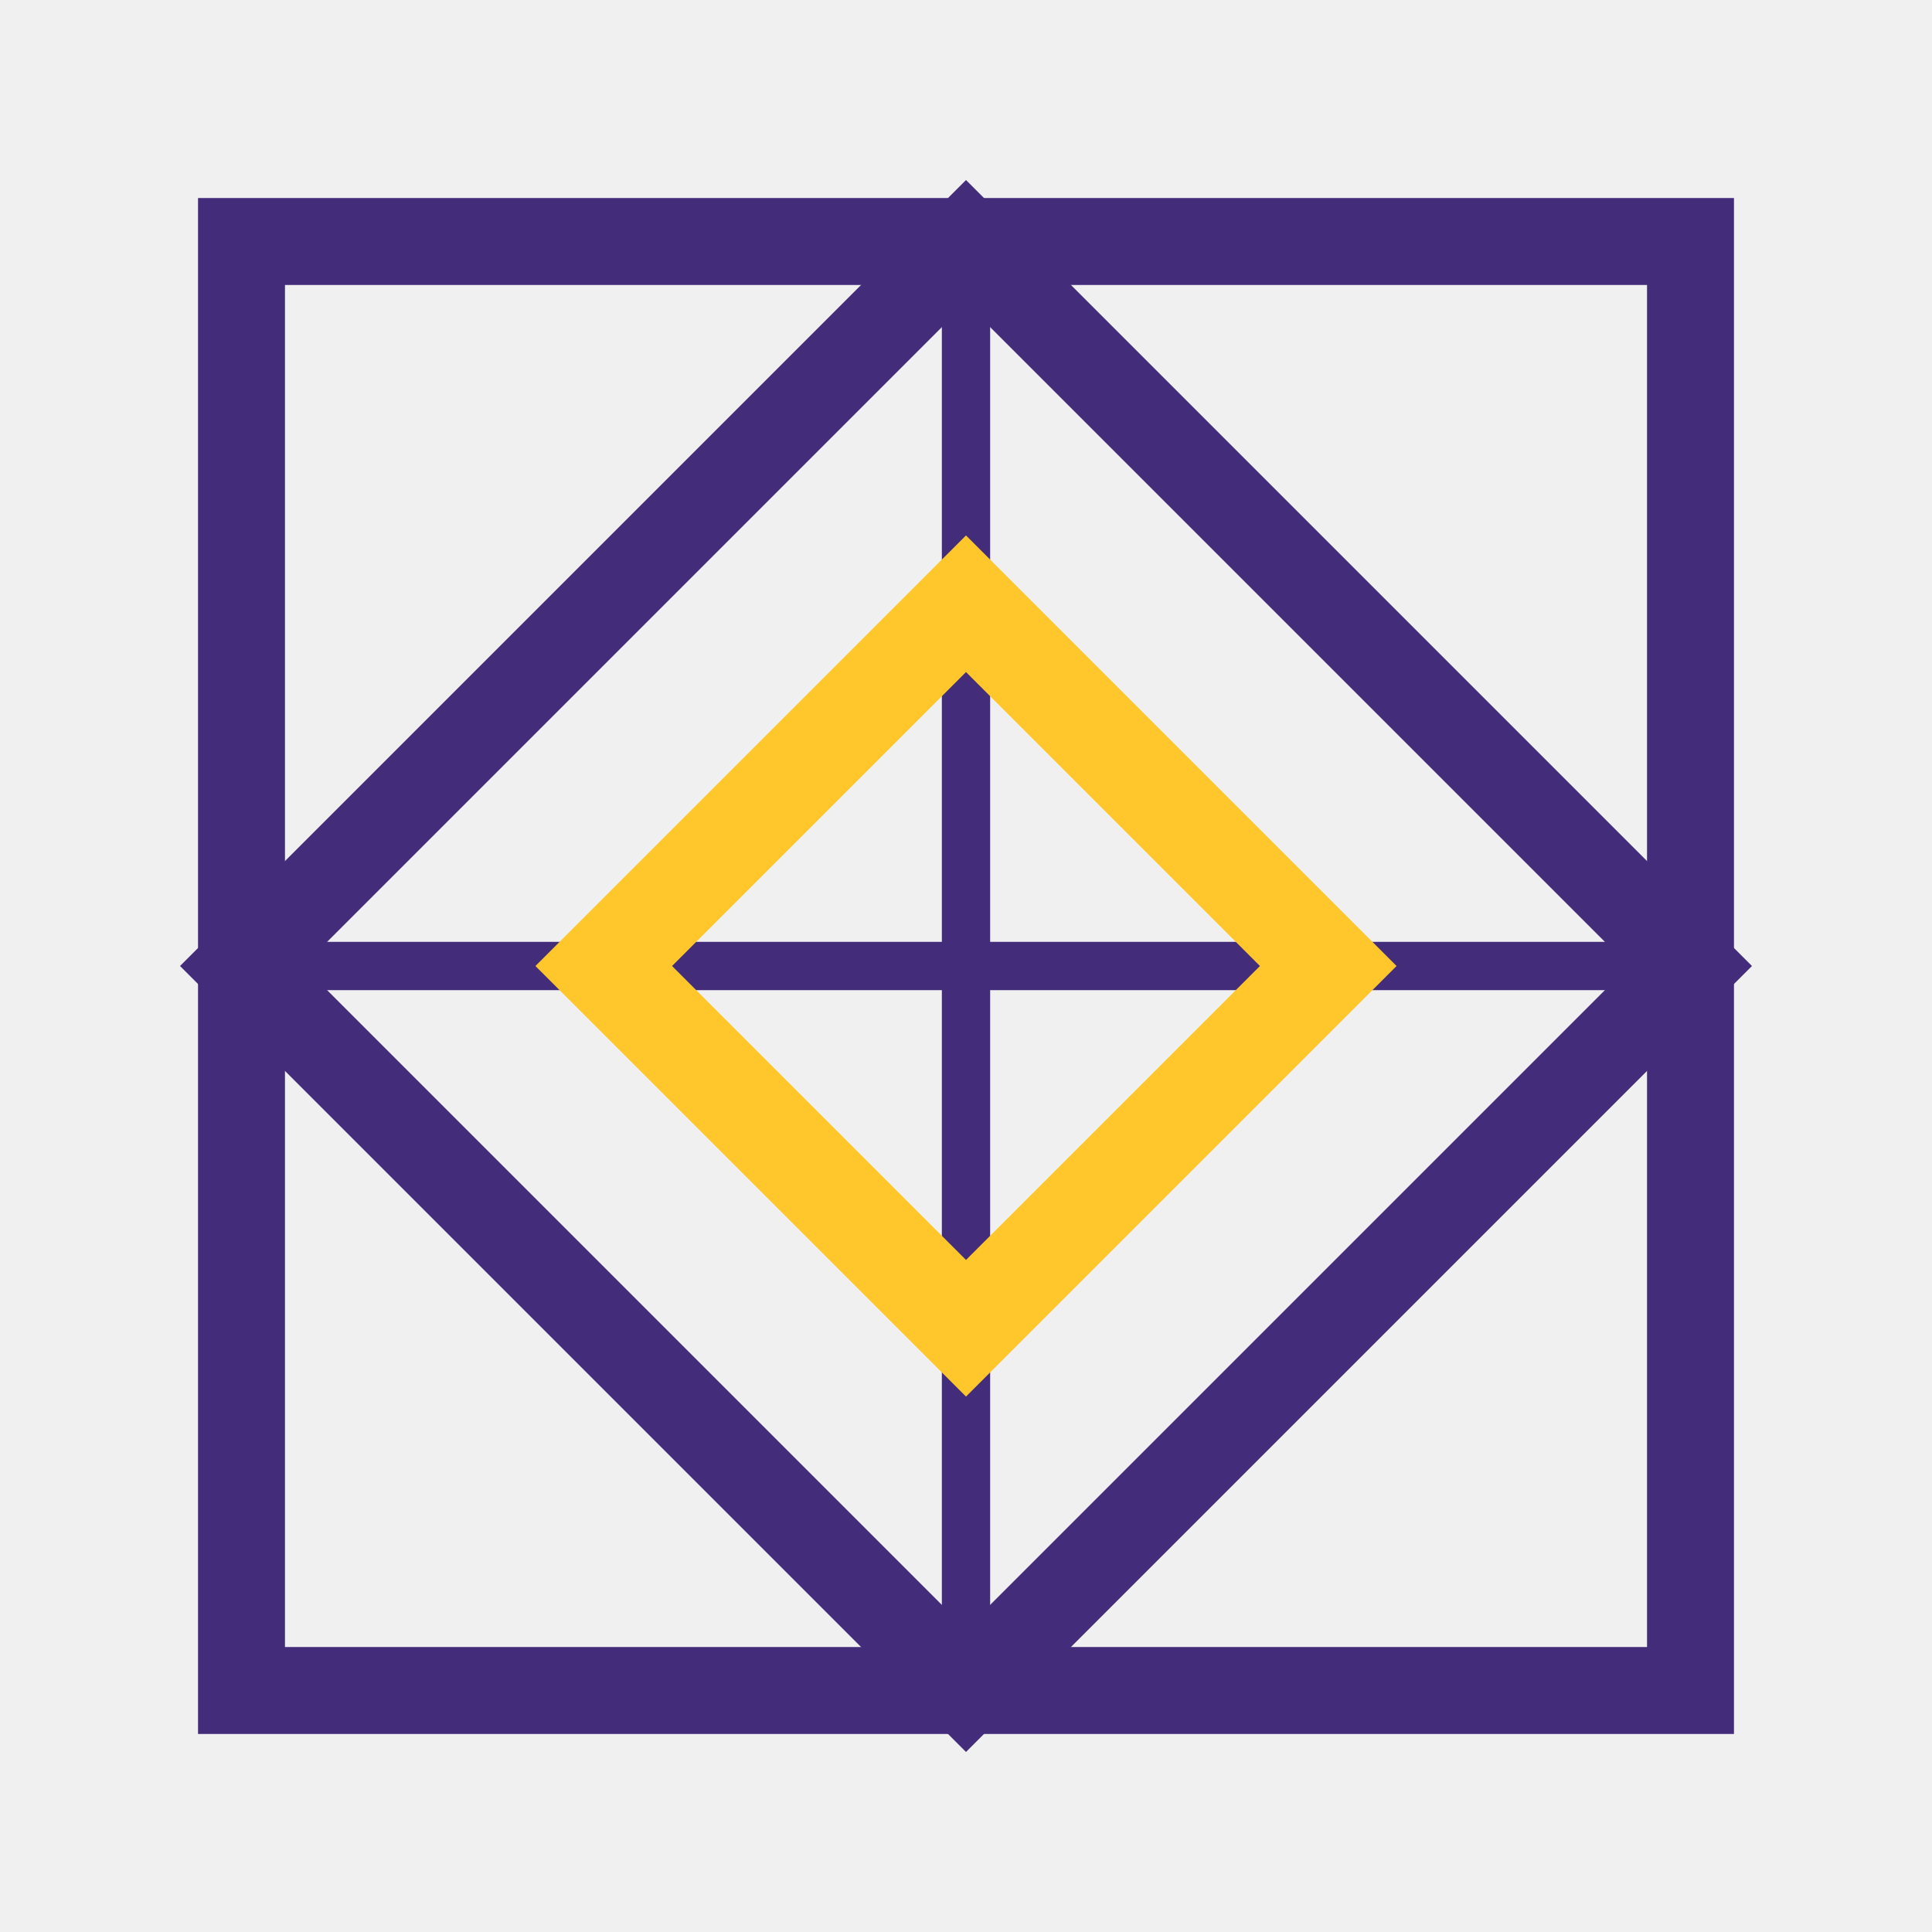
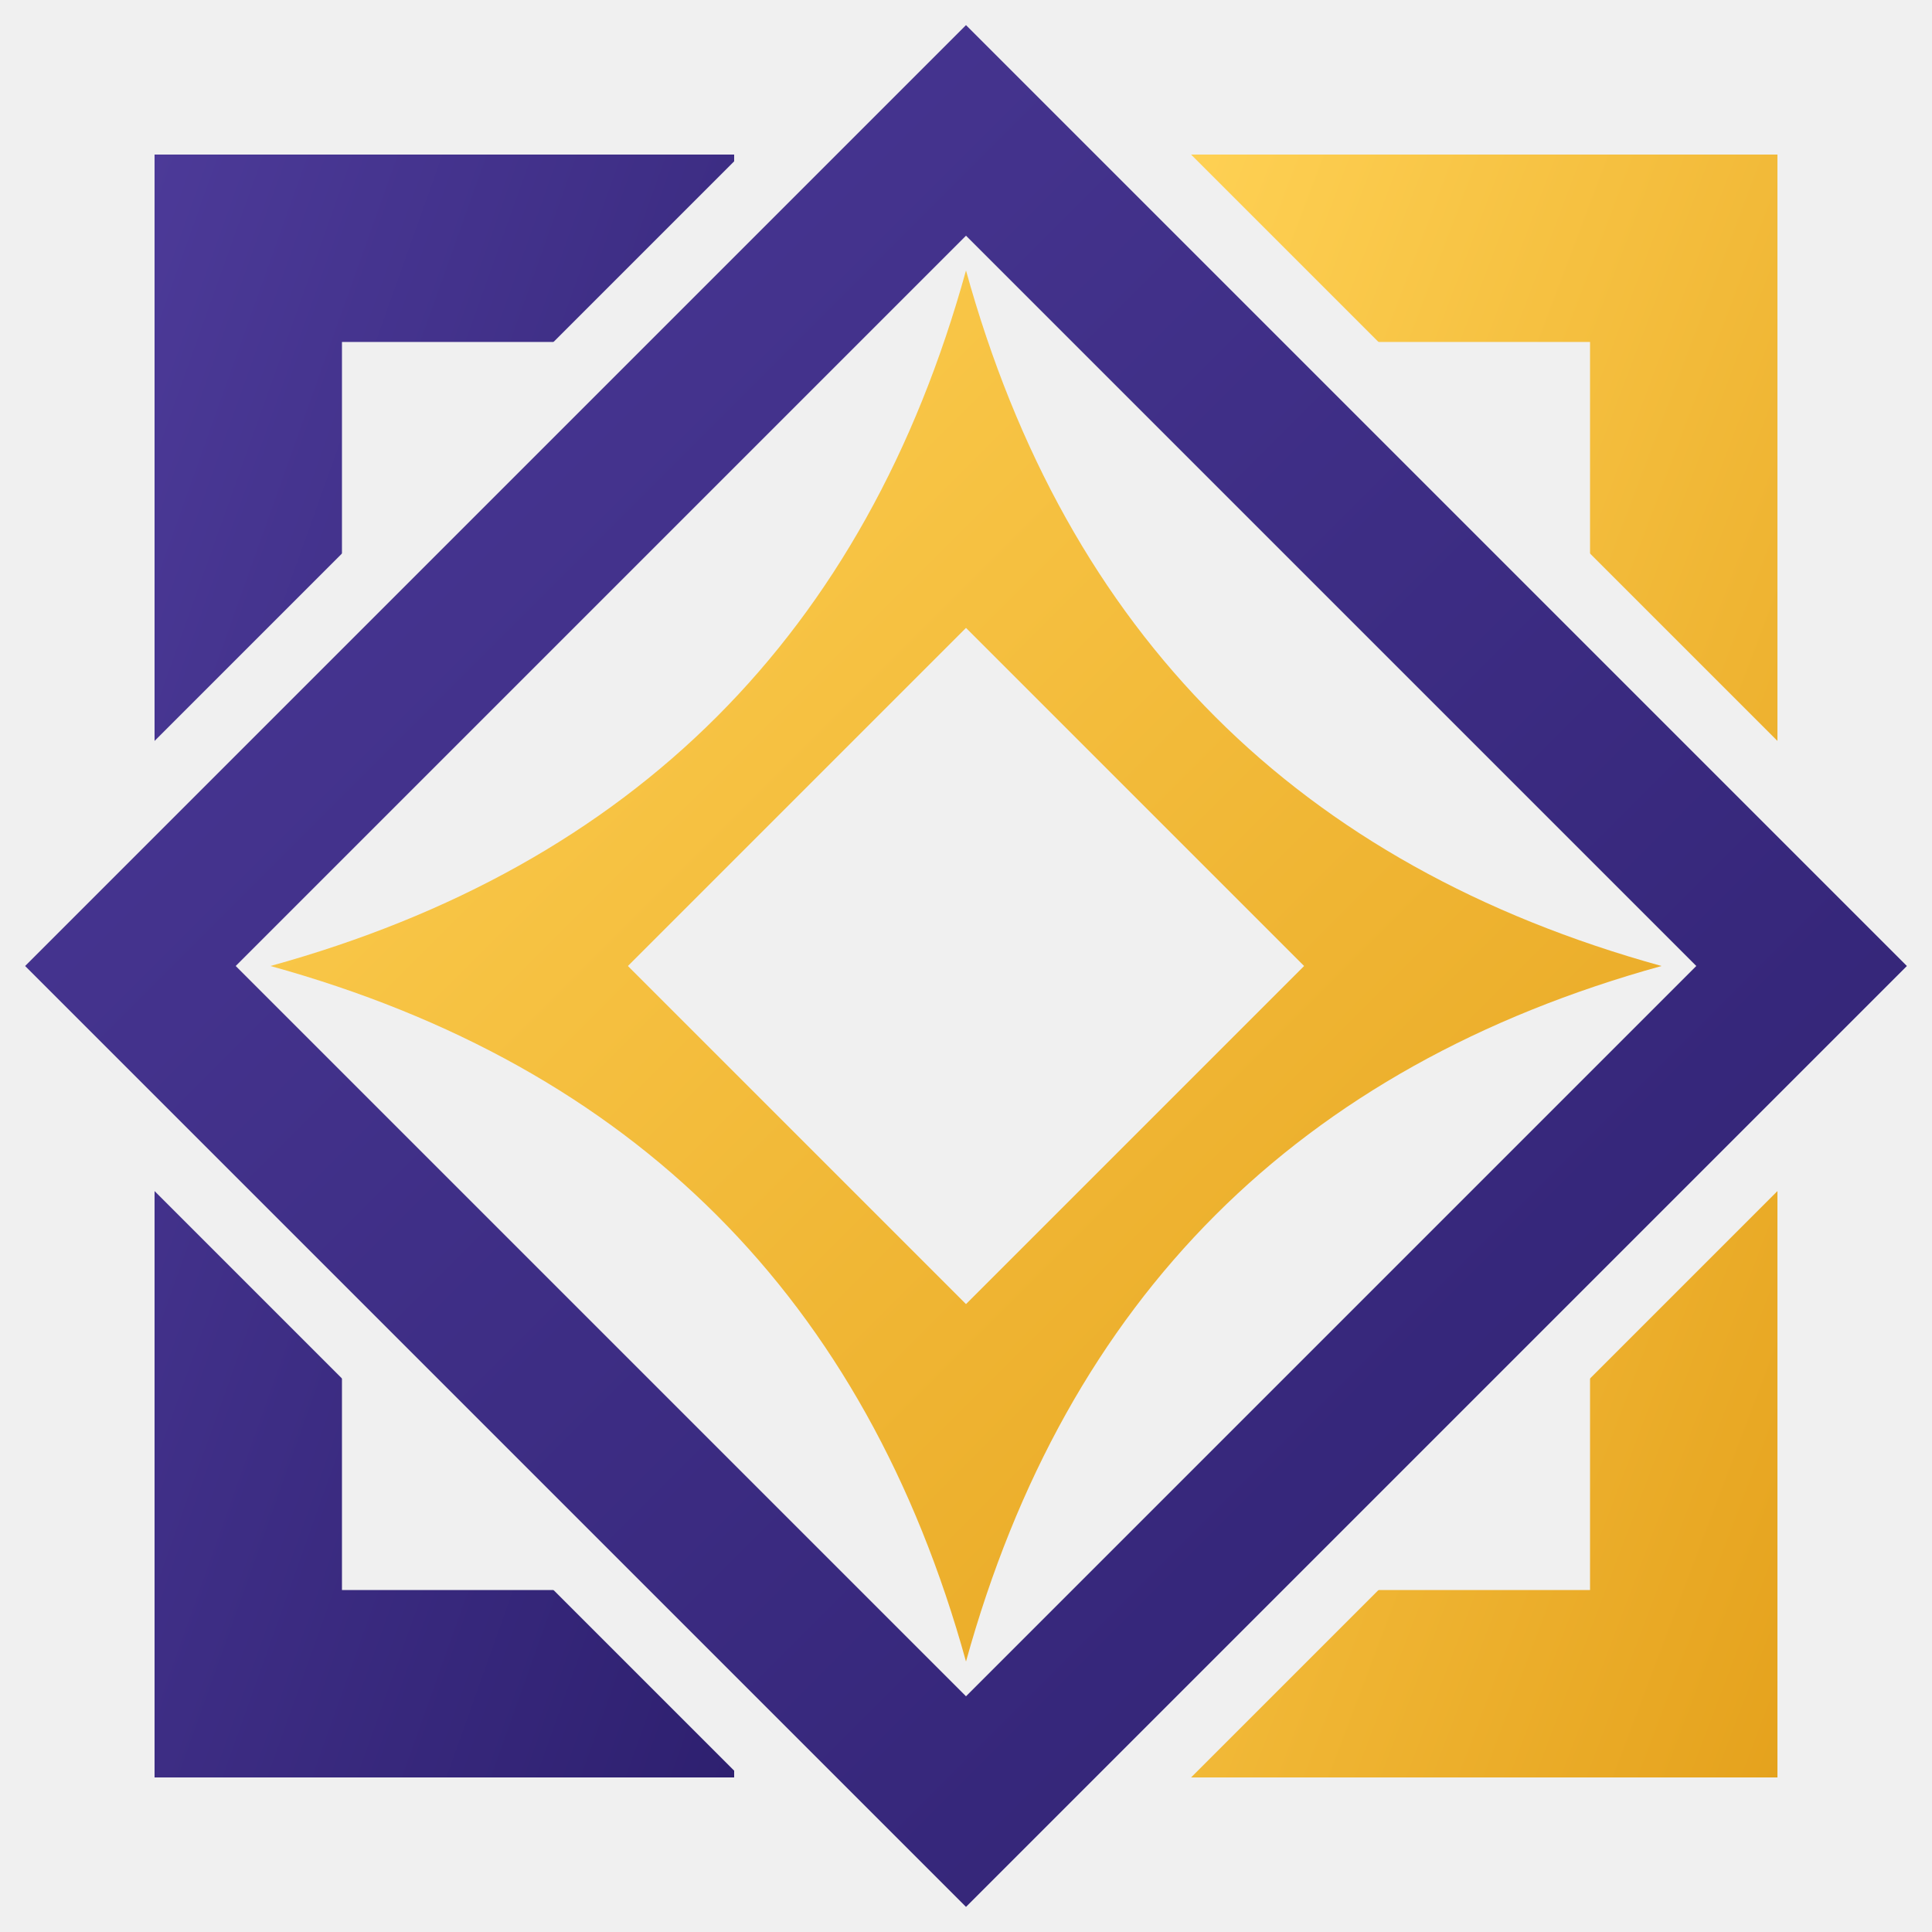
- <svg xmlns="http://www.w3.org/2000/svg" viewBox="0 0 40 40" fill="none" stroke-linejoin="miter">
-   <rect x="5" y="5" width="30" height="30" stroke="#432C7A" stroke-width="1.8" />
-   <path d="M20 5 35 20 20 35 5 20Z" stroke="#432C7A" stroke-width="1.8" />
-   <path d="M20 5V35M5 20H35" stroke="#432C7A" stroke-width="1" />
-   <path d="M20 12.5 27.5 20 20 27.5 12.5 20Z" stroke="#FFC72C" stroke-width="2" />
+ <svg xmlns="http://www.w3.org/2000/svg" viewBox="0 0 100 100" role="img" aria-label="Artia">
+   <defs>
+     <linearGradient id="n" x1="0" y1="0" x2="1" y2="1">
+       <stop offset="0" stop-color="#4C3A98" />
+       <stop offset="1" stop-color="#2E2070" />
+     </linearGradient>
+     <linearGradient id="o" x1="0" y1="0" x2="1" y2="1">
+       <stop offset="0" stop-color="#FFD255" />
+       <stop offset="1" stop-color="#E5A21D" />
+     </linearGradient>
+     <mask id="m" maskUnits="userSpaceOnUse" x="0" y="0" width="100" height="100">
+       <rect width="100" height="100" fill="#fff" />
+       <path d="M50 1.3 98.7 50 50 98.7 1.3 50Z" fill="#000" stroke="#000" stroke-width="7" stroke-linejoin="miter" />
+     </mask>
+   </defs>
+   <g mask="url(#m)">
+     <path fill="url(#n)" d="M8 8h30v9.7H17.7v64.6H38V92H8Z" />
+     <path fill="url(#o)" d="M92 8H60v9.7h22.3v64.6H60V92h32Z" />
+   </g>
+   <path fill="url(#n)" fill-rule="evenodd" d="M50 1.3 98.7 50 50 98.7 1.3 50Z M50 12.2 12.2 50 50 87.8 87.8 50Z" />
+   <path fill="url(#o)" fill-rule="evenodd" d="M50 14Q57.8 42.2 86 50Q57.8 57.8 50 86Q42.2 57.8 14 50Q42.2 42.2 50 14Z M50 32.5 32.5 50 50 67.5 67.5 50Z" />
</svg>
